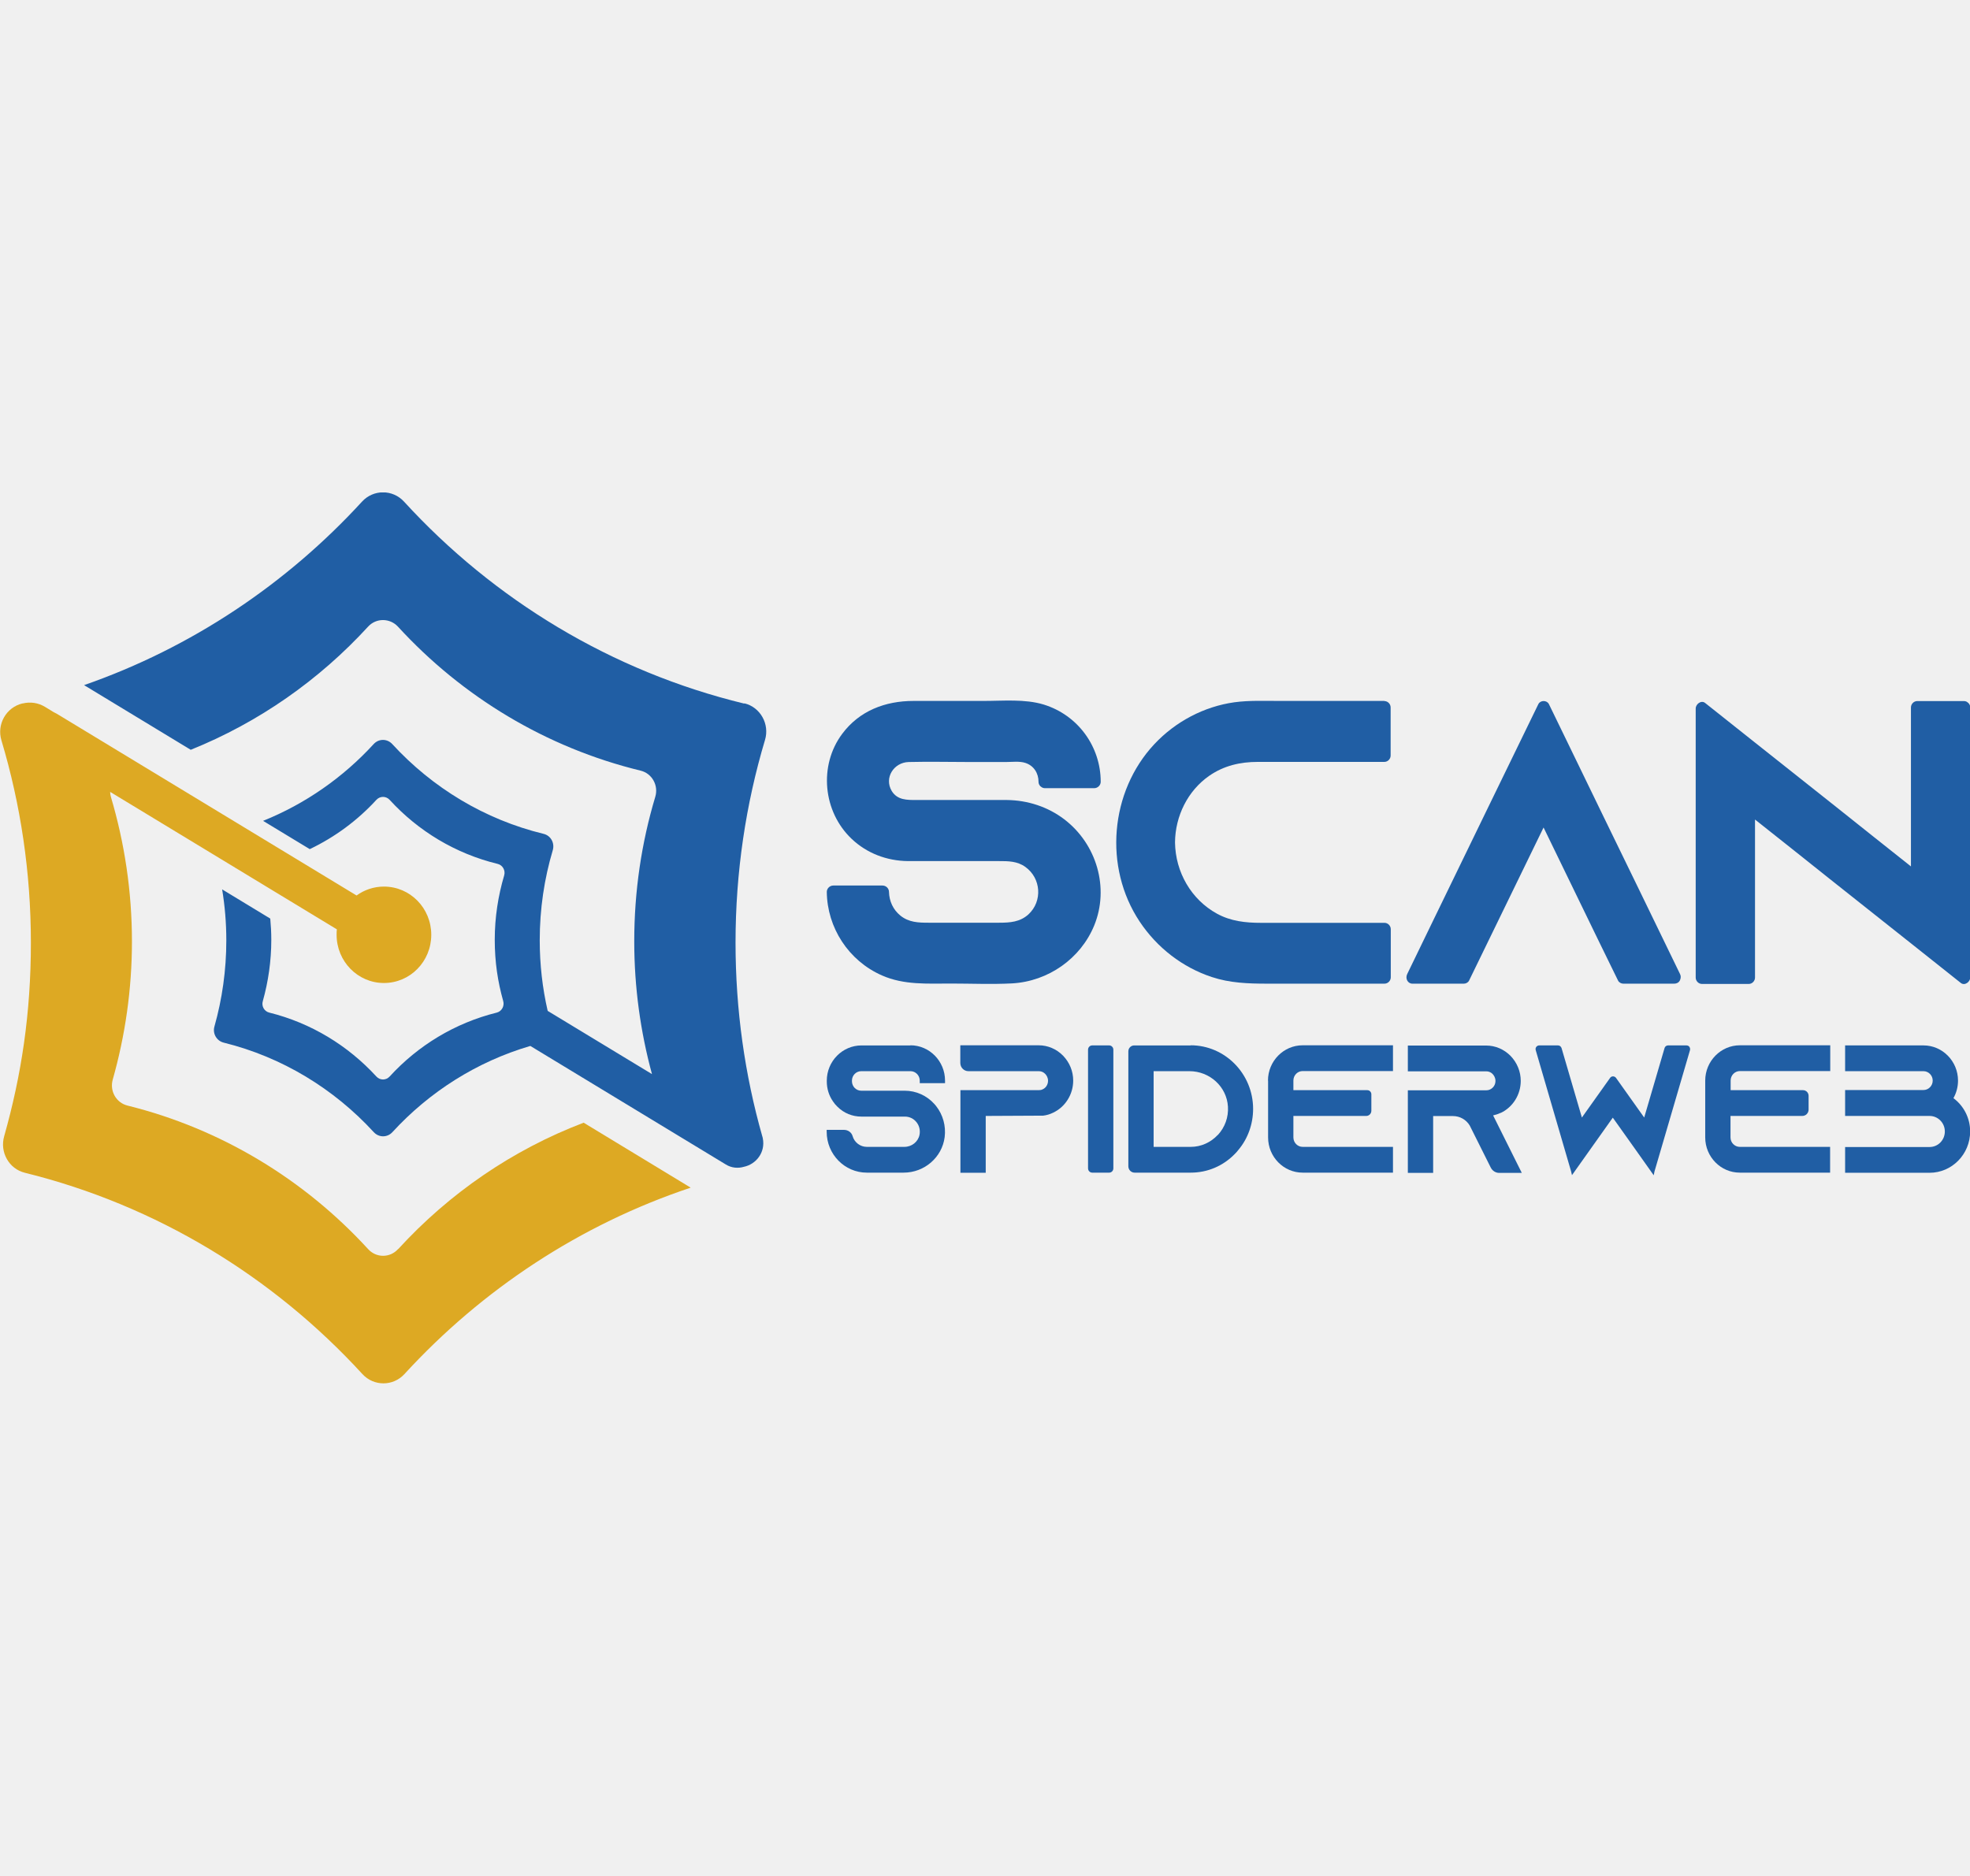
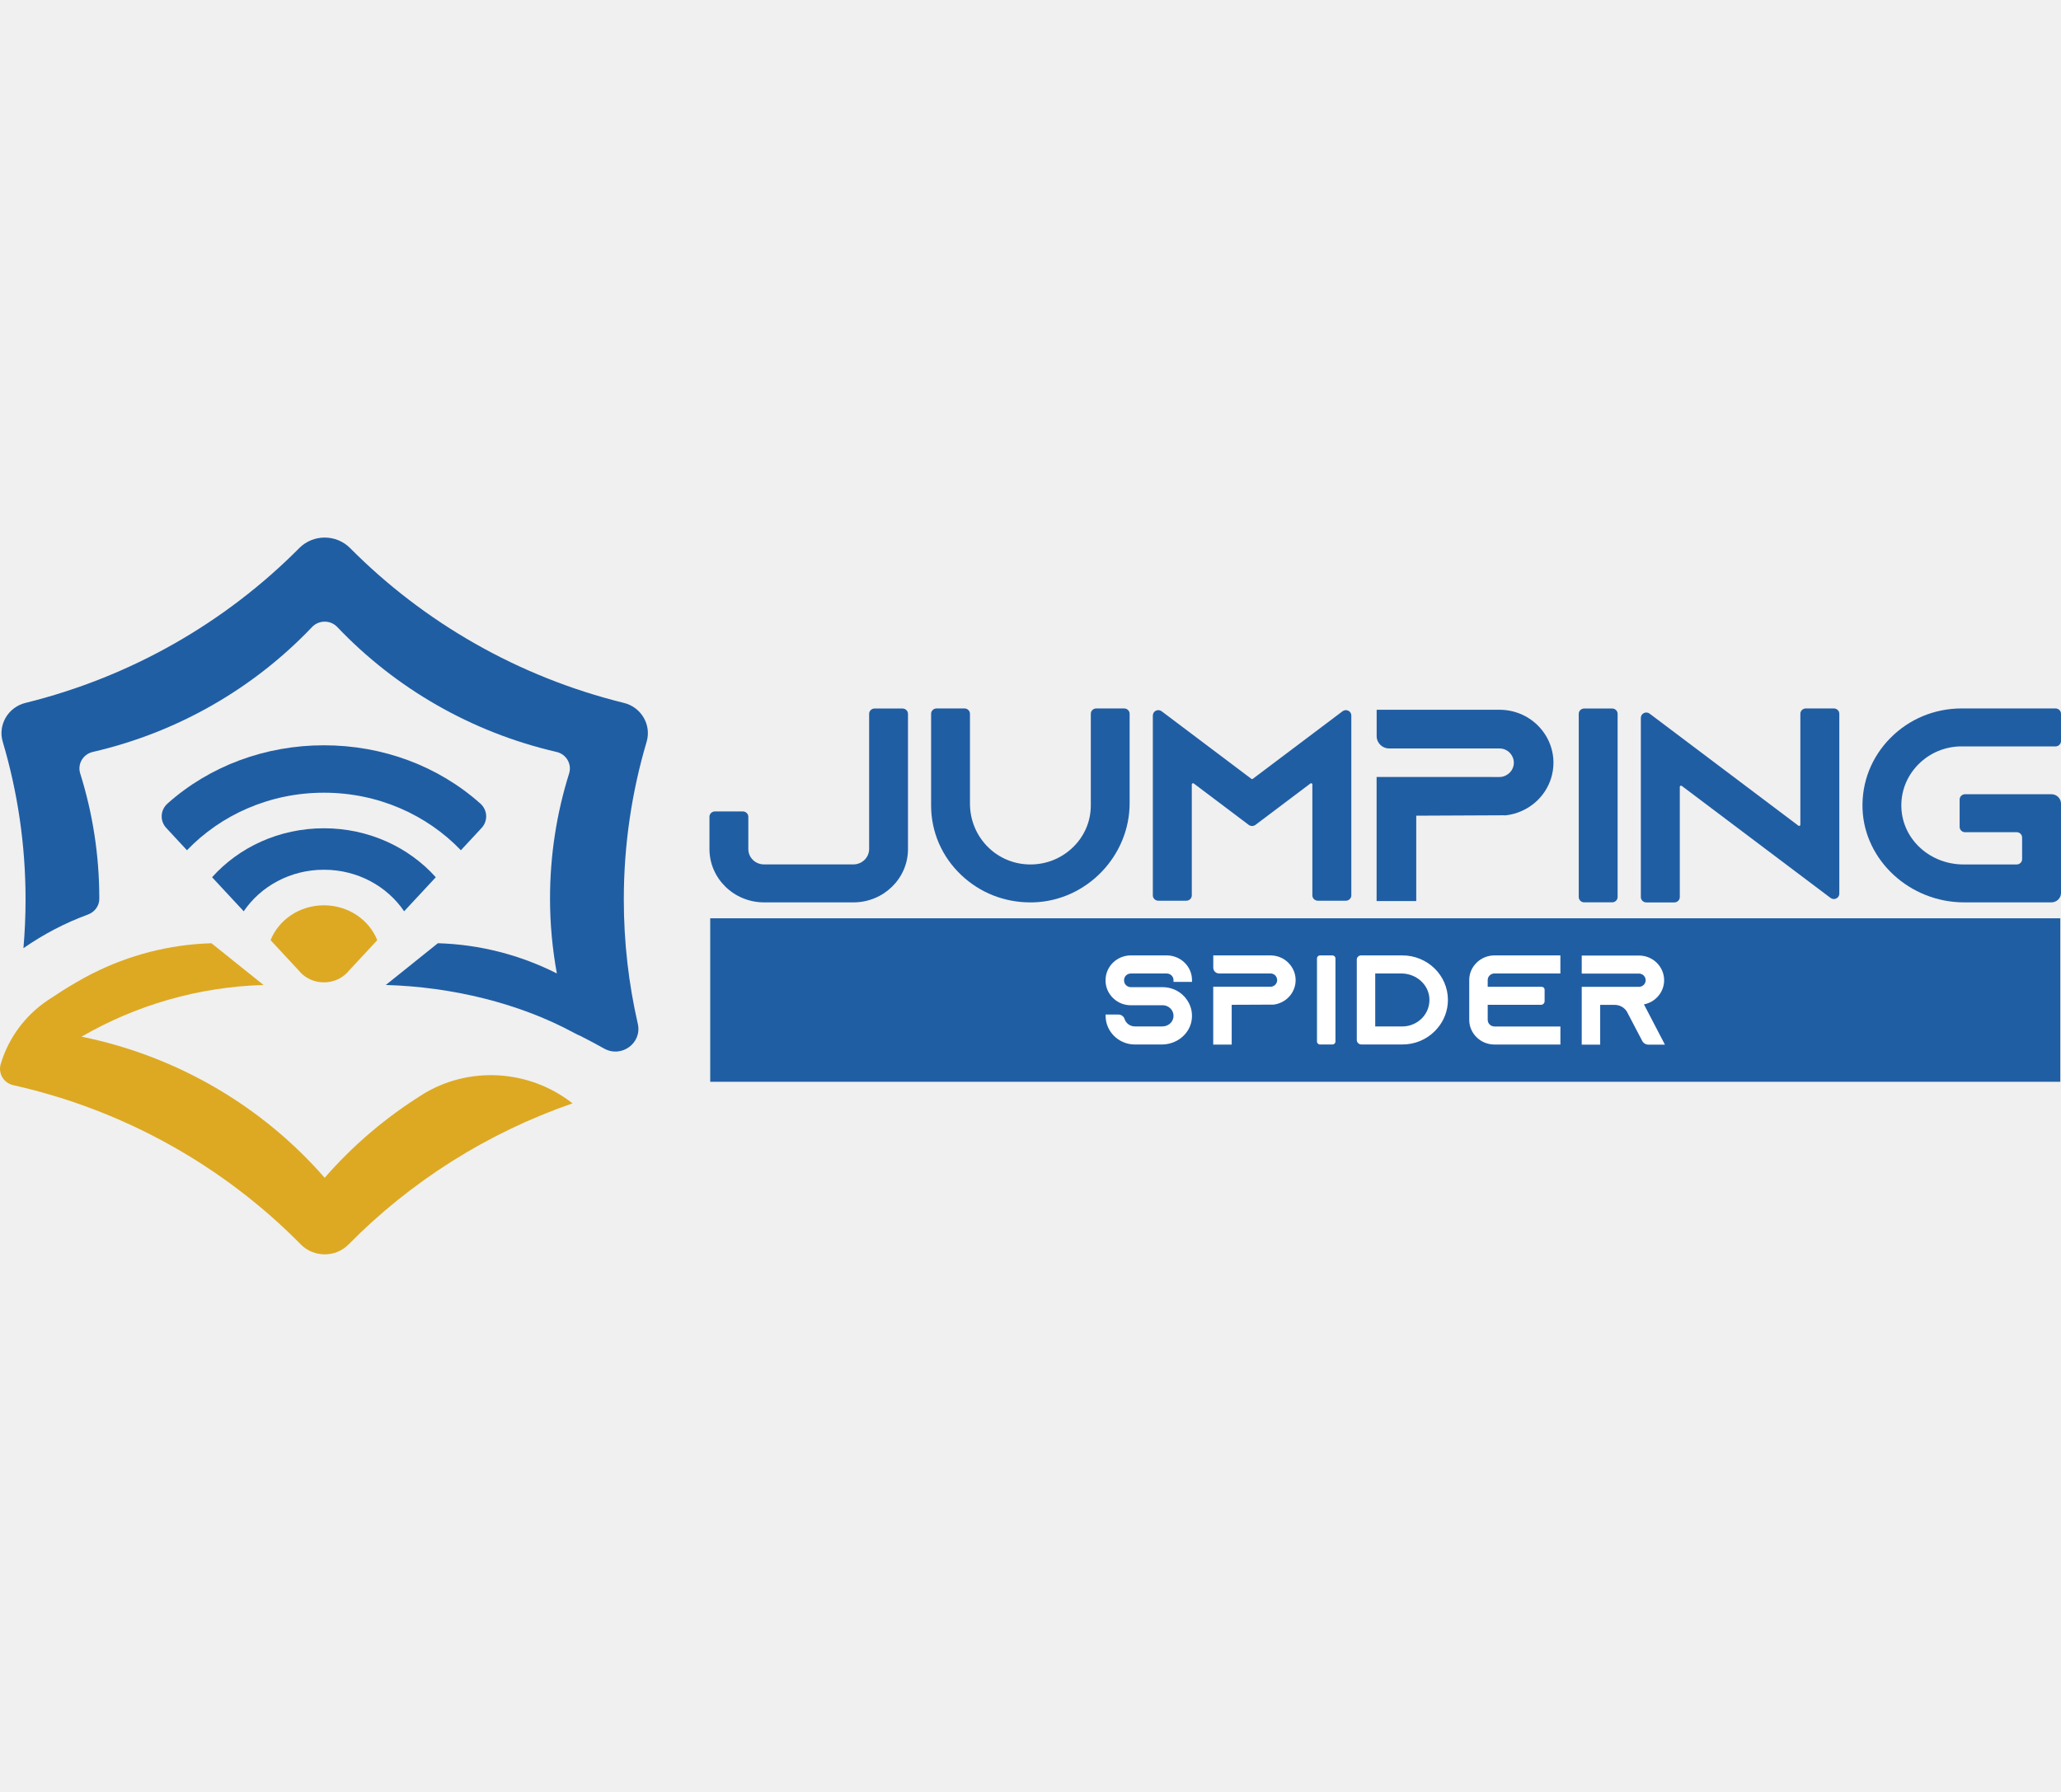
- <svg xmlns="http://www.w3.org/2000/svg" width="84" height="80" viewBox="0 0 84 80" fill="none">
-   <g clip-path="url(#clip0_176_19222)">
-     <path d="M31.735 30.005C26.082 28.634 21.062 25.582 17.227 21.391C16.743 20.864 15.921 20.864 15.437 21.391C12.213 24.908 8.155 27.626 3.585 29.217L8.133 31.975C11.029 30.809 13.608 29.002 15.698 26.72C16.043 26.346 16.627 26.352 16.971 26.726C19.706 29.71 23.286 31.885 27.316 32.864C27.805 32.983 28.089 33.499 27.939 33.986C27.355 35.934 27.044 38.001 27.044 40.142C27.044 42.107 27.311 44.004 27.8 45.805L23.353 43.109C23.13 42.141 23.014 41.133 23.014 40.096C23.014 38.76 23.208 37.474 23.57 36.257C23.659 35.951 23.486 35.634 23.18 35.56C20.662 34.949 18.433 33.589 16.727 31.732C16.51 31.494 16.148 31.494 15.932 31.732C14.631 33.153 13.019 34.28 11.218 35.005L13.208 36.211C14.286 35.696 15.248 34.983 16.048 34.11C16.204 33.941 16.46 33.941 16.615 34.11C17.833 35.441 19.423 36.404 21.218 36.84C21.435 36.891 21.563 37.123 21.496 37.338C21.24 38.205 21.096 39.122 21.096 40.074C21.096 41.025 21.224 41.863 21.457 42.69C21.518 42.905 21.39 43.132 21.179 43.183C19.4 43.624 17.822 44.587 16.615 45.907C16.46 46.077 16.204 46.077 16.048 45.907C14.837 44.587 13.263 43.624 11.485 43.183C11.268 43.132 11.14 42.905 11.207 42.69C11.44 41.858 11.568 40.98 11.568 40.074C11.568 39.768 11.551 39.468 11.524 39.173L9.472 37.927C9.589 38.635 9.65 39.36 9.65 40.102C9.65 41.376 9.472 42.611 9.144 43.772C9.055 44.078 9.239 44.389 9.539 44.463C12.035 45.08 14.242 46.434 15.937 48.28C16.154 48.517 16.515 48.517 16.732 48.28C18.311 46.558 20.334 45.273 22.613 44.604L30.952 49.661C31.191 49.809 31.469 49.831 31.719 49.758C32.236 49.65 32.647 49.146 32.525 48.54C32.519 48.512 32.514 48.484 32.503 48.455C31.758 45.833 31.363 43.064 31.363 40.198C31.363 37.191 31.802 34.292 32.619 31.556C32.825 30.877 32.419 30.157 31.741 29.993L31.735 30.005Z" fill="#205EA4" />
-     <path d="M16.971 53.269C16.627 53.648 16.043 53.648 15.698 53.269C12.98 50.301 9.433 48.138 5.437 47.147C4.953 47.028 4.669 46.524 4.808 46.037C5.336 44.168 5.626 42.192 5.626 40.153C5.626 38.007 5.309 35.939 4.731 33.991C4.708 33.918 4.697 33.844 4.697 33.77L14.364 39.632C14.353 39.706 14.353 39.785 14.353 39.864C14.353 40.997 15.254 41.92 16.371 41.92C17.488 41.92 18.389 41.002 18.389 39.864C18.389 38.726 17.488 37.808 16.371 37.808C15.937 37.808 15.531 37.95 15.204 38.188L2.435 30.446C2.385 30.418 2.335 30.39 2.285 30.367L1.923 30.146C1.634 29.97 1.295 29.919 0.967 29.999C0.962 29.999 0.956 29.999 0.951 29.999C0.261 30.169 -0.145 30.888 0.061 31.573C0.878 34.303 1.317 37.202 1.317 40.204C1.317 43.205 0.917 45.839 0.178 48.455C-0.017 49.135 0.384 49.848 1.062 50.013C6.671 51.4 11.64 54.435 15.454 58.598C15.937 59.124 16.76 59.124 17.244 58.598C20.551 54.99 24.737 52.221 29.451 50.647L24.887 47.877C21.852 49.033 19.156 50.89 16.988 53.258L16.971 53.269Z" fill="#DDA923" />
-     <path d="M38.829 44.582H36.733C35.921 44.582 35.254 45.255 35.254 46.088V46.116C35.254 46.422 35.343 46.717 35.516 46.966C35.571 47.051 35.632 47.124 35.71 47.198C35.983 47.47 36.344 47.617 36.727 47.617H38.584C38.779 47.617 38.956 47.702 39.079 47.855C39.201 48.008 39.246 48.2 39.207 48.399C39.145 48.693 38.879 48.908 38.562 48.908H36.961C36.683 48.908 36.433 48.721 36.355 48.45C36.31 48.291 36.16 48.183 35.988 48.183H35.249V48.263C35.249 49.225 36.016 50.007 36.961 50.007H38.529C39.418 50.007 40.168 49.356 40.28 48.495C40.341 48.014 40.207 47.538 39.913 47.164C39.89 47.136 39.868 47.107 39.846 47.085C39.523 46.722 39.062 46.513 38.578 46.513H36.722C36.505 46.513 36.327 46.331 36.327 46.111V46.082C36.327 45.861 36.505 45.68 36.722 45.68H38.823C39.04 45.68 39.218 45.861 39.218 46.082V46.19H40.296V46.082C40.296 45.255 39.635 44.576 38.818 44.576L38.829 44.582Z" fill="#205EA4" />
-     <path d="M47.295 44.581H46.572C46.474 44.581 46.394 44.663 46.394 44.763V49.826C46.394 49.926 46.474 50.007 46.572 50.007H47.295C47.393 50.007 47.473 49.926 47.473 49.826V44.763C47.473 44.663 47.393 44.581 47.295 44.581Z" fill="#205EA4" />
-     <path d="M50.775 44.582H48.362C48.223 44.582 48.112 44.695 48.112 44.836V49.735C48.112 49.888 48.234 50.007 48.379 50.007H50.775C51.486 50.007 52.153 49.724 52.654 49.208C52.704 49.157 52.754 49.106 52.804 49.038C53.209 48.557 53.432 47.934 53.432 47.289C53.432 45.794 52.237 44.576 50.769 44.576L50.775 44.582ZM51.925 48.399C51.625 48.721 51.208 48.908 50.775 48.908H49.19V45.68H50.714C51.586 45.68 52.309 46.343 52.359 47.192C52.387 47.645 52.231 48.07 51.931 48.399H51.925Z" fill="#205EA4" />
-     <path d="M54.071 46.082V48.506C54.071 49.333 54.733 50.007 55.544 50.007H59.396V48.908H55.544C55.327 48.908 55.15 48.727 55.15 48.506V47.589H58.257C58.379 47.589 58.474 47.487 58.474 47.368V46.666C58.474 46.569 58.396 46.49 58.301 46.49H55.15V46.077C55.15 45.856 55.327 45.675 55.544 45.675H59.396V44.576H55.544C54.733 44.576 54.066 45.25 54.066 46.082H54.071Z" fill="#205EA4" />
-     <path d="M71.921 44.581H71.126C71.059 44.581 70.992 44.627 70.976 44.695L70.108 47.657L68.908 45.969C68.88 45.929 68.83 45.901 68.78 45.901C68.73 45.901 68.68 45.924 68.652 45.969L67.451 47.657L66.584 44.695C66.562 44.627 66.501 44.581 66.434 44.581H65.633C65.584 44.581 65.539 44.604 65.506 44.644C65.478 44.684 65.467 44.734 65.483 44.785L66.99 49.95L67.029 50.114L68.769 47.662L69.708 48.982L70.514 50.12L70.547 49.956L70.892 48.778L72.06 44.785C72.076 44.734 72.06 44.684 72.037 44.644C72.01 44.604 71.96 44.581 71.909 44.581H71.921Z" fill="#205EA4" />
-     <path d="M72.71 46.082V48.506C72.71 49.333 73.371 50.007 74.183 50.007H78.035V48.908H74.183C73.966 48.908 73.788 48.727 73.788 48.506V47.589H76.851C76.996 47.589 77.118 47.47 77.118 47.317V46.734C77.118 46.598 77.013 46.49 76.879 46.49H73.794V46.077C73.794 45.856 73.972 45.675 74.189 45.675H78.041V44.576H74.189C73.377 44.576 72.71 45.25 72.71 46.082Z" fill="#205EA4" />
-     <path d="M45.327 45.018C45.049 44.734 44.677 44.576 44.288 44.576H40.947V45.329C40.947 45.522 41.102 45.68 41.291 45.68H44.293C44.399 45.68 44.493 45.72 44.565 45.794C44.621 45.85 44.688 45.952 44.688 46.088C44.688 46.247 44.599 46.394 44.454 46.456C44.41 46.479 44.354 46.49 44.293 46.49H40.952V50.013H42.031V47.589L44.426 47.577C44.426 47.577 44.46 47.577 44.477 47.577C44.621 47.56 44.76 47.521 44.899 47.453C45.422 47.209 45.761 46.671 45.761 46.082C45.761 45.68 45.605 45.306 45.327 45.018Z" fill="#205EA4" />
-     <path d="M63.983 47.464C64.505 47.221 64.844 46.682 64.844 46.094C64.844 45.697 64.689 45.318 64.41 45.029C64.133 44.746 63.76 44.587 63.371 44.587H60.03V45.686H63.371C63.477 45.686 63.571 45.725 63.643 45.799C63.699 45.856 63.766 45.958 63.766 46.094C63.766 46.258 63.677 46.394 63.532 46.462C63.488 46.484 63.432 46.496 63.371 46.496H60.03V50.018H61.109V47.594H61.953C62.248 47.594 62.52 47.747 62.671 48.002L63.566 49.792C63.638 49.933 63.777 50.018 63.927 50.018H64.889L63.666 47.566C63.771 47.543 63.877 47.509 63.983 47.458V47.464Z" fill="#205EA4" />
-     <path d="M83.294 46.83C83.422 46.603 83.489 46.343 83.489 46.082C83.489 45.255 82.827 44.581 82.016 44.581H78.675V45.68H82.016C82.232 45.68 82.41 45.861 82.41 46.082C82.41 46.303 82.232 46.484 82.016 46.484H78.675V47.589H82.277C82.632 47.589 82.927 47.883 82.927 48.251C82.927 48.619 82.638 48.914 82.277 48.914H78.675V49.933V50.013H82.277C83.227 50.013 84.006 49.225 84.006 48.251C84.006 47.685 83.739 47.164 83.294 46.83Z" fill="#205EA4" />
-     <path d="M38.745 32.496C39.618 32.474 40.496 32.496 41.369 32.496H42.887C43.148 32.496 43.476 32.451 43.726 32.536C44.087 32.655 44.282 32.978 44.282 33.34C44.282 33.414 44.31 33.47 44.349 33.516C44.349 33.521 44.36 33.527 44.365 33.533C44.365 33.533 44.376 33.538 44.382 33.544C44.426 33.584 44.482 33.612 44.56 33.612H46.656C46.806 33.612 46.934 33.487 46.934 33.34C46.934 31.845 45.972 30.497 44.499 30.044C43.698 29.801 42.77 29.891 41.936 29.891H38.951C37.739 29.891 36.639 30.316 35.91 31.296C34.904 32.644 35.088 34.614 36.316 35.775C36.961 36.387 37.811 36.71 38.706 36.721C38.968 36.721 39.234 36.721 39.496 36.721H42.587C42.992 36.721 43.376 36.721 43.721 36.97C44.393 37.452 44.46 38.431 43.854 38.992C43.493 39.321 43.065 39.349 42.603 39.349H39.596C39.162 39.349 38.751 39.337 38.389 39.043C38.078 38.788 37.917 38.426 37.906 38.035C37.906 37.888 37.784 37.763 37.628 37.763H35.532C35.382 37.763 35.254 37.888 35.254 38.035C35.271 39.558 36.177 40.968 37.606 41.597C38.545 42.011 39.54 41.943 40.546 41.943C41.408 41.943 42.286 41.982 43.148 41.937C44.699 41.852 46.077 40.878 46.656 39.468C47.312 37.865 46.761 35.99 45.377 34.937C44.677 34.405 43.821 34.127 42.937 34.116C42.681 34.116 42.425 34.116 42.17 34.116H39.073C38.673 34.116 38.262 34.122 38.023 33.731C37.689 33.17 38.112 32.513 38.745 32.496Z" fill="#205EA4" />
-     <path d="M59.035 29.891H54.555C53.915 29.891 53.271 29.863 52.637 29.948C51.342 30.129 50.124 30.769 49.218 31.737C47.328 33.759 47.05 36.982 48.596 39.303C49.335 40.413 50.419 41.252 51.67 41.665C52.437 41.92 53.221 41.948 54.021 41.948H59.035C59.18 41.948 59.302 41.824 59.302 41.676V39.626C59.302 39.479 59.18 39.354 59.035 39.354H53.765C53.109 39.354 52.481 39.286 51.892 38.964C50.797 38.363 50.119 37.197 50.102 35.922C50.113 34.796 50.647 33.72 51.559 33.085C52.187 32.649 52.887 32.491 53.632 32.491H59.03C59.174 32.491 59.296 32.366 59.296 32.219V30.169C59.296 30.021 59.174 29.897 59.03 29.897L59.035 29.891Z" fill="#205EA4" />
-     <path d="M71.637 41.54C71.053 40.34 70.475 39.145 69.892 37.944C68.88 35.866 67.868 33.788 66.862 31.709C66.59 31.148 66.317 30.588 66.045 30.027C65.956 29.852 65.683 29.852 65.595 30.027C64.883 31.488 64.177 32.949 63.465 34.405C62.654 36.075 61.842 37.746 61.031 39.417C60.686 40.125 60.342 40.833 60.002 41.54C59.913 41.722 60.019 41.948 60.225 41.948H62.42C62.509 41.948 62.604 41.897 62.643 41.812C63.593 39.864 64.544 37.91 65.489 35.962C65.6 35.736 65.706 35.509 65.817 35.288C66.595 36.891 67.373 38.494 68.152 40.096C68.43 40.668 68.708 41.24 68.991 41.812C69.03 41.897 69.13 41.948 69.213 41.948H71.365C71.398 41.948 71.437 41.948 71.47 41.937C71.565 41.914 71.626 41.846 71.648 41.761C71.67 41.693 71.676 41.62 71.637 41.54Z" fill="#205EA4" />
-     <path d="M83.939 29.993C83.939 29.993 83.928 29.982 83.928 29.976C83.928 29.976 83.917 29.971 83.911 29.965C83.872 29.925 83.817 29.897 83.744 29.897H81.749C81.604 29.897 81.482 30.022 81.482 30.169V36.948C80.42 36.104 79.353 35.26 78.291 34.41C77.096 33.459 75.895 32.508 74.7 31.562C74.033 31.035 73.366 30.503 72.704 29.976C72.538 29.846 72.304 30.027 72.304 30.214V41.688C72.304 41.835 72.426 41.96 72.571 41.96H74.567C74.711 41.96 74.833 41.835 74.833 41.688V34.949C75.895 35.792 76.963 36.636 78.024 37.486C79.219 38.437 80.42 39.389 81.615 40.334C82.282 40.861 82.949 41.393 83.611 41.92C83.778 42.05 84.011 41.869 84.011 41.682V30.169C84.011 30.095 83.983 30.039 83.944 29.993H83.939Z" fill="#205EA4" />
+ <svg xmlns="http://www.w3.org/2000/svg" width="92" height="80" viewBox="0 0 92 80" fill="none">
+   <g clip-path="url(#clip0_2_4671)">
+     <path d="M91.968 40.997H31.703V48.296H91.968V40.997Z" fill="#205EA4" />
+     <path d="M40.287 31.631H39.041C38.907 31.631 38.797 31.737 38.797 31.869V37.903C38.797 38.283 38.481 38.591 38.093 38.591H34.102C33.717 38.591 33.404 38.285 33.404 37.909V36.465C33.404 36.334 33.295 36.226 33.16 36.226H31.914C31.779 36.226 31.669 36.333 31.669 36.465V37.904C31.669 39.218 32.763 40.286 34.107 40.286H38.098C39.439 40.286 40.531 39.22 40.531 37.909V31.87C40.531 31.739 40.421 31.631 40.286 31.631L40.287 31.631Z" fill="#205EA4" />
+     <path d="M50.182 31.628H48.936C48.802 31.628 48.692 31.735 48.692 31.867V35.958C48.692 36.685 48.395 37.362 47.854 37.865C47.314 38.368 46.605 38.625 45.861 38.59C44.423 38.522 43.298 37.331 43.298 35.879V31.867C43.298 31.735 43.189 31.628 43.053 31.628H41.808C41.674 31.628 41.563 31.735 41.563 31.867V35.958C41.563 37.143 42.044 38.25 42.917 39.074C43.751 39.86 44.837 40.287 45.992 40.287C46.046 40.287 46.1 40.286 46.155 40.285C48.509 40.203 50.425 38.217 50.425 35.856V31.867C50.425 31.735 50.315 31.628 50.18 31.628H50.182Z" fill="#205EA4" />
+     <path d="M60.185 31.728C60.101 31.688 60.003 31.698 59.929 31.754L55.925 34.769C55.906 34.784 55.878 34.785 55.857 34.769L51.854 31.754C51.78 31.698 51.681 31.688 51.597 31.728C51.513 31.769 51.461 31.851 51.461 31.943V39.973C51.461 40.105 51.57 40.212 51.706 40.212H52.956C53.09 40.212 53.2 40.105 53.2 39.973V35.022C53.2 34.992 53.222 34.978 53.231 34.974C53.24 34.969 53.264 34.961 53.289 34.979L55.742 36.827C55.831 36.893 55.954 36.893 56.041 36.827L58.494 34.979C58.519 34.961 58.542 34.969 58.551 34.974C58.561 34.978 58.582 34.992 58.582 35.022V39.973C58.582 40.105 58.691 40.212 58.827 40.212H60.077C60.212 40.212 60.321 40.105 60.321 39.973V31.943C60.321 31.851 60.27 31.769 60.185 31.728Z" fill="#205EA4" />
+     <path d="M70.717 31.631H71.964C72.099 31.631 72.208 31.737 72.208 31.869V40.047C72.208 40.179 72.099 40.285 71.964 40.285H70.717C70.582 40.285 70.473 40.179 70.473 40.047V31.869C70.473 31.737 70.582 31.631 70.717 31.631Z" fill="#205EA4" />
+     <path d="M81.86 31.628H80.609C80.475 31.628 80.365 31.735 80.365 31.867V36.818C80.365 36.849 80.344 36.862 80.334 36.866C80.325 36.871 80.3 36.879 80.277 36.861L73.637 31.86C73.563 31.803 73.464 31.794 73.381 31.834C73.297 31.875 73.245 31.956 73.245 32.049V40.049C73.245 40.181 73.354 40.288 73.489 40.288H74.74C74.874 40.288 74.984 40.181 74.984 40.049V35.129C74.984 35.099 75.005 35.085 75.015 35.081C75.024 35.076 75.048 35.068 75.072 35.086L81.712 40.087C81.786 40.144 81.885 40.153 81.968 40.113C82.052 40.072 82.104 39.99 82.104 39.898V31.867C82.104 31.735 81.995 31.628 81.86 31.628Z" fill="#205EA4" />
+     <path d="M87.569 33.323H91.755C91.89 33.323 92 33.216 92 33.084V31.867C92 31.735 91.891 31.628 91.755 31.628H87.569C86.356 31.628 85.224 32.097 84.381 32.951C83.539 33.804 83.098 34.928 83.141 36.115C83.226 38.416 85.259 40.286 87.673 40.286H91.57C91.807 40.286 92 40.098 92 39.867V35.877C92 35.645 91.807 35.457 91.57 35.457H87.719C87.585 35.457 87.475 35.564 87.475 35.696V36.915C87.475 37.046 87.584 37.154 87.719 37.154H90.024C90.156 37.154 90.264 37.26 90.264 37.389V38.358C90.264 38.487 90.156 38.593 90.024 38.593H87.65C86.164 38.593 84.947 37.493 84.876 36.089C84.84 35.36 85.103 34.669 85.617 34.141C86.132 33.614 86.825 33.322 87.569 33.322V33.323Z" fill="#205EA4" />
+     <path d="M68.637 32.378C68.181 31.932 67.575 31.687 66.929 31.687H61.581L61.452 31.689V32.867C61.452 33.169 61.703 33.415 62.013 33.415H66.929C67.102 33.415 67.254 33.477 67.379 33.592C67.469 33.685 67.576 33.84 67.576 34.052C67.576 34.302 67.426 34.529 67.189 34.633C67.112 34.67 67.027 34.689 66.928 34.689L61.45 34.687V40.228H63.219V36.416L67.15 36.398V36.403C67.174 36.403 67.204 36.403 67.237 36.397C67.471 36.371 67.704 36.306 67.929 36.205C68.788 35.825 69.344 34.98 69.344 34.053C69.344 33.424 69.093 32.83 68.637 32.379V32.378Z" fill="#205EA4" />
+     <path d="M52.079 42.654H50.479C49.858 42.654 49.351 43.148 49.351 43.756V43.777C49.351 44.003 49.421 44.219 49.551 44.401C49.592 44.461 49.64 44.517 49.699 44.571C49.907 44.769 50.183 44.879 50.477 44.879H51.897C52.044 44.879 52.181 44.943 52.275 45.054C52.368 45.165 52.403 45.309 52.373 45.451C52.328 45.668 52.121 45.825 51.882 45.825H50.661C50.45 45.825 50.259 45.687 50.198 45.49C50.162 45.374 50.047 45.293 49.919 45.293H49.353V45.352C49.353 46.057 49.94 46.631 50.662 46.631H51.86C52.538 46.631 53.113 46.154 53.197 45.522C53.245 45.168 53.144 44.821 52.915 44.547C52.9 44.528 52.884 44.505 52.865 44.489C52.619 44.223 52.266 44.071 51.898 44.071H50.478C50.313 44.071 50.177 43.939 50.177 43.777V43.756C50.177 43.594 50.313 43.462 50.478 43.462H52.083C52.249 43.462 52.384 43.594 52.384 43.756V43.836H53.209V43.756C53.209 43.149 52.703 42.654 52.081 42.654H52.079Z" fill="white" />
+     <path d="M58.924 42.654H59.477C59.552 42.654 59.613 42.714 59.613 42.787V46.498C59.613 46.571 59.552 46.631 59.477 46.631H58.924C58.849 46.631 58.788 46.571 58.788 46.498V42.787C58.788 42.714 58.849 42.654 58.924 42.654Z" fill="white" />
+     <path d="M62.6 42.654H60.756C60.65 42.654 60.565 42.738 60.565 42.84V46.429C60.565 46.539 60.657 46.63 60.77 46.63H62.601C63.144 46.63 63.654 46.423 64.036 46.046C64.073 46.011 64.111 45.969 64.152 45.921C64.462 45.567 64.633 45.112 64.633 44.641C64.633 43.545 63.721 42.654 62.601 42.654H62.6ZM63.48 45.453C63.252 45.689 62.931 45.825 62.6 45.825H61.388V43.46H62.55C63.216 43.46 63.767 43.947 63.806 44.567C63.827 44.898 63.711 45.212 63.48 45.453Z" fill="white" />
+     <path d="M65.585 43.756V45.533C65.585 46.139 66.09 46.633 66.711 46.633H69.654V45.827H66.713C66.545 45.827 66.409 45.694 66.409 45.53V44.86H68.784C68.875 44.86 68.949 44.787 68.949 44.698V44.184C68.949 44.113 68.89 44.055 68.818 44.055H66.409V43.754C66.409 43.592 66.544 43.46 66.71 43.46H69.653V42.654H66.712C66.09 42.654 65.584 43.148 65.584 43.756H65.585Z" fill="white" />
+     <path d="M57.506 42.976C57.294 42.768 57.01 42.654 56.71 42.654H54.159V43.204C54.159 43.346 54.276 43.46 54.42 43.46H56.71C56.791 43.46 56.862 43.488 56.92 43.542C56.961 43.585 57.011 43.658 57.011 43.756C57.011 43.873 56.942 43.979 56.831 44.027C56.795 44.044 56.755 44.053 56.709 44.053H54.157V46.635H54.981V44.859L56.812 44.851V44.852C56.823 44.852 56.838 44.852 56.853 44.85C56.962 44.838 57.071 44.807 57.175 44.76C57.576 44.584 57.835 44.19 57.835 43.757C57.835 43.465 57.718 43.188 57.505 42.978L57.506 42.976Z" fill="white" />
+     <path d="M73.624 44.765C74.025 44.587 74.284 44.194 74.284 43.762C74.284 43.469 74.167 43.193 73.954 42.982C73.741 42.773 73.459 42.66 73.159 42.66H70.606V43.465H73.159C73.239 43.465 73.311 43.493 73.368 43.547C73.41 43.59 73.46 43.662 73.46 43.761C73.46 43.88 73.391 43.983 73.28 44.032C73.244 44.049 73.204 44.058 73.159 44.058H70.606V46.637H71.43V44.862H72.074C72.301 44.862 72.507 44.975 72.621 45.162L73.307 46.472C73.361 46.574 73.466 46.637 73.584 46.637H74.319L73.384 44.841C73.466 44.825 73.547 44.799 73.625 44.764L73.624 44.765Z" fill="white" />
+     <path d="M14.46 40.417C13.366 40.417 12.438 41.068 12.078 41.974L13.36 43.354C13.374 43.373 13.389 43.391 13.406 43.409C13.671 43.694 14.055 43.857 14.459 43.857C14.863 43.857 15.247 43.694 15.512 43.409C15.529 43.391 15.544 43.373 15.559 43.354L16.84 41.974C16.48 41.068 15.553 40.417 14.458 40.417H14.46Z" fill="#DDA923" />
+     <path d="M14.46 36.978C12.457 36.978 10.662 37.829 9.467 39.164L10.879 40.684C11.632 39.573 12.952 38.829 14.46 38.829C15.968 38.829 17.286 39.573 18.04 40.684L19.453 39.164C18.257 37.829 16.463 36.978 14.46 36.978Z" fill="#205EA4" />
+     <path d="M8.346 37.959C9.851 36.388 12.031 35.39 14.46 35.39C16.889 35.39 19.068 36.388 20.573 37.959L21.495 36.967C21.793 36.647 21.768 36.165 21.439 35.872C19.558 34.196 17.079 33.273 14.46 33.273C11.841 33.273 9.361 34.196 7.48 35.872C7.152 36.164 7.127 36.647 7.425 36.967L8.346 37.959Z" fill="#205EA4" />
+     <path d="M18.846 48.873C17.212 49.893 15.745 51.144 14.493 52.582C11.741 49.424 7.951 47.158 3.64 46.282C6.06 44.88 8.844 44.059 11.765 43.974L9.44 42.111C7.554 42.165 5.747 42.643 4.132 43.46C4.132 43.46 4.132 43.459 4.132 43.458C4.118 43.465 4.104 43.473 4.09 43.48C3.966 43.543 3.844 43.608 3.722 43.675C3.72 43.676 3.718 43.677 3.717 43.679C3.606 43.74 3.496 43.802 3.388 43.866C2.984 44.1 2.566 44.365 2.126 44.66C1.124 45.335 0.391 46.33 0.042 47.469L0.034 47.493C-0.095 47.916 0.157 48.35 0.596 48.448C5.574 49.564 10.003 52.083 13.426 55.556C14.007 56.146 14.975 56.149 15.556 55.561C18.314 52.761 21.73 50.585 25.557 49.259L25.52 49.23C23.597 47.742 20.912 47.581 18.845 48.872L18.846 48.873Z" fill="#DDA923" />
+     <path d="M27.849 31.381C23.124 30.216 18.916 27.781 15.628 24.469C15.007 23.843 13.979 23.843 13.359 24.469C10.07 27.781 5.862 30.216 1.136 31.381C0.36 31.572 -0.101 32.364 0.122 33.115C0.785 35.35 1.141 37.713 1.141 40.158C1.141 40.89 1.108 41.615 1.046 42.331C1.942 41.708 2.907 41.203 3.922 40.831C4.226 40.72 4.433 40.444 4.433 40.127V40.114C4.433 38.169 4.134 36.294 3.58 34.529C3.449 34.11 3.706 33.67 4.143 33.57C7.962 32.688 11.347 30.71 13.93 27.993C14.234 27.674 14.752 27.674 15.055 27.993C17.638 30.71 21.023 32.688 24.843 33.57C25.278 33.67 25.535 34.11 25.405 34.529C24.851 36.295 24.552 38.17 24.552 40.114C24.552 41.256 24.659 42.373 24.857 43.459C23.241 42.642 21.434 42.164 19.546 42.11L17.222 43.974C20.181 44.059 23.179 44.787 25.627 46.113C25.739 46.174 25.842 46.223 25.941 46.265C26.289 46.442 26.63 46.624 26.96 46.809C27.741 47.249 28.668 46.568 28.471 45.708C28.062 43.922 27.846 42.065 27.846 40.158C27.846 37.713 28.203 35.35 28.865 33.115C29.087 32.364 28.627 31.572 27.851 31.381H27.849Z" fill="#205EA4" />
  </g>
  <defs>
-     <clipPath id="clip0_176_19222">
-       <rect width="84" height="38" fill="white" transform="translate(0 21)" />
+     <clipPath id="clip0_2_4671">
+       <rect width="92" height="32" fill="white" transform="translate(0 24)" />
    </clipPath>
  </defs>
</svg>
